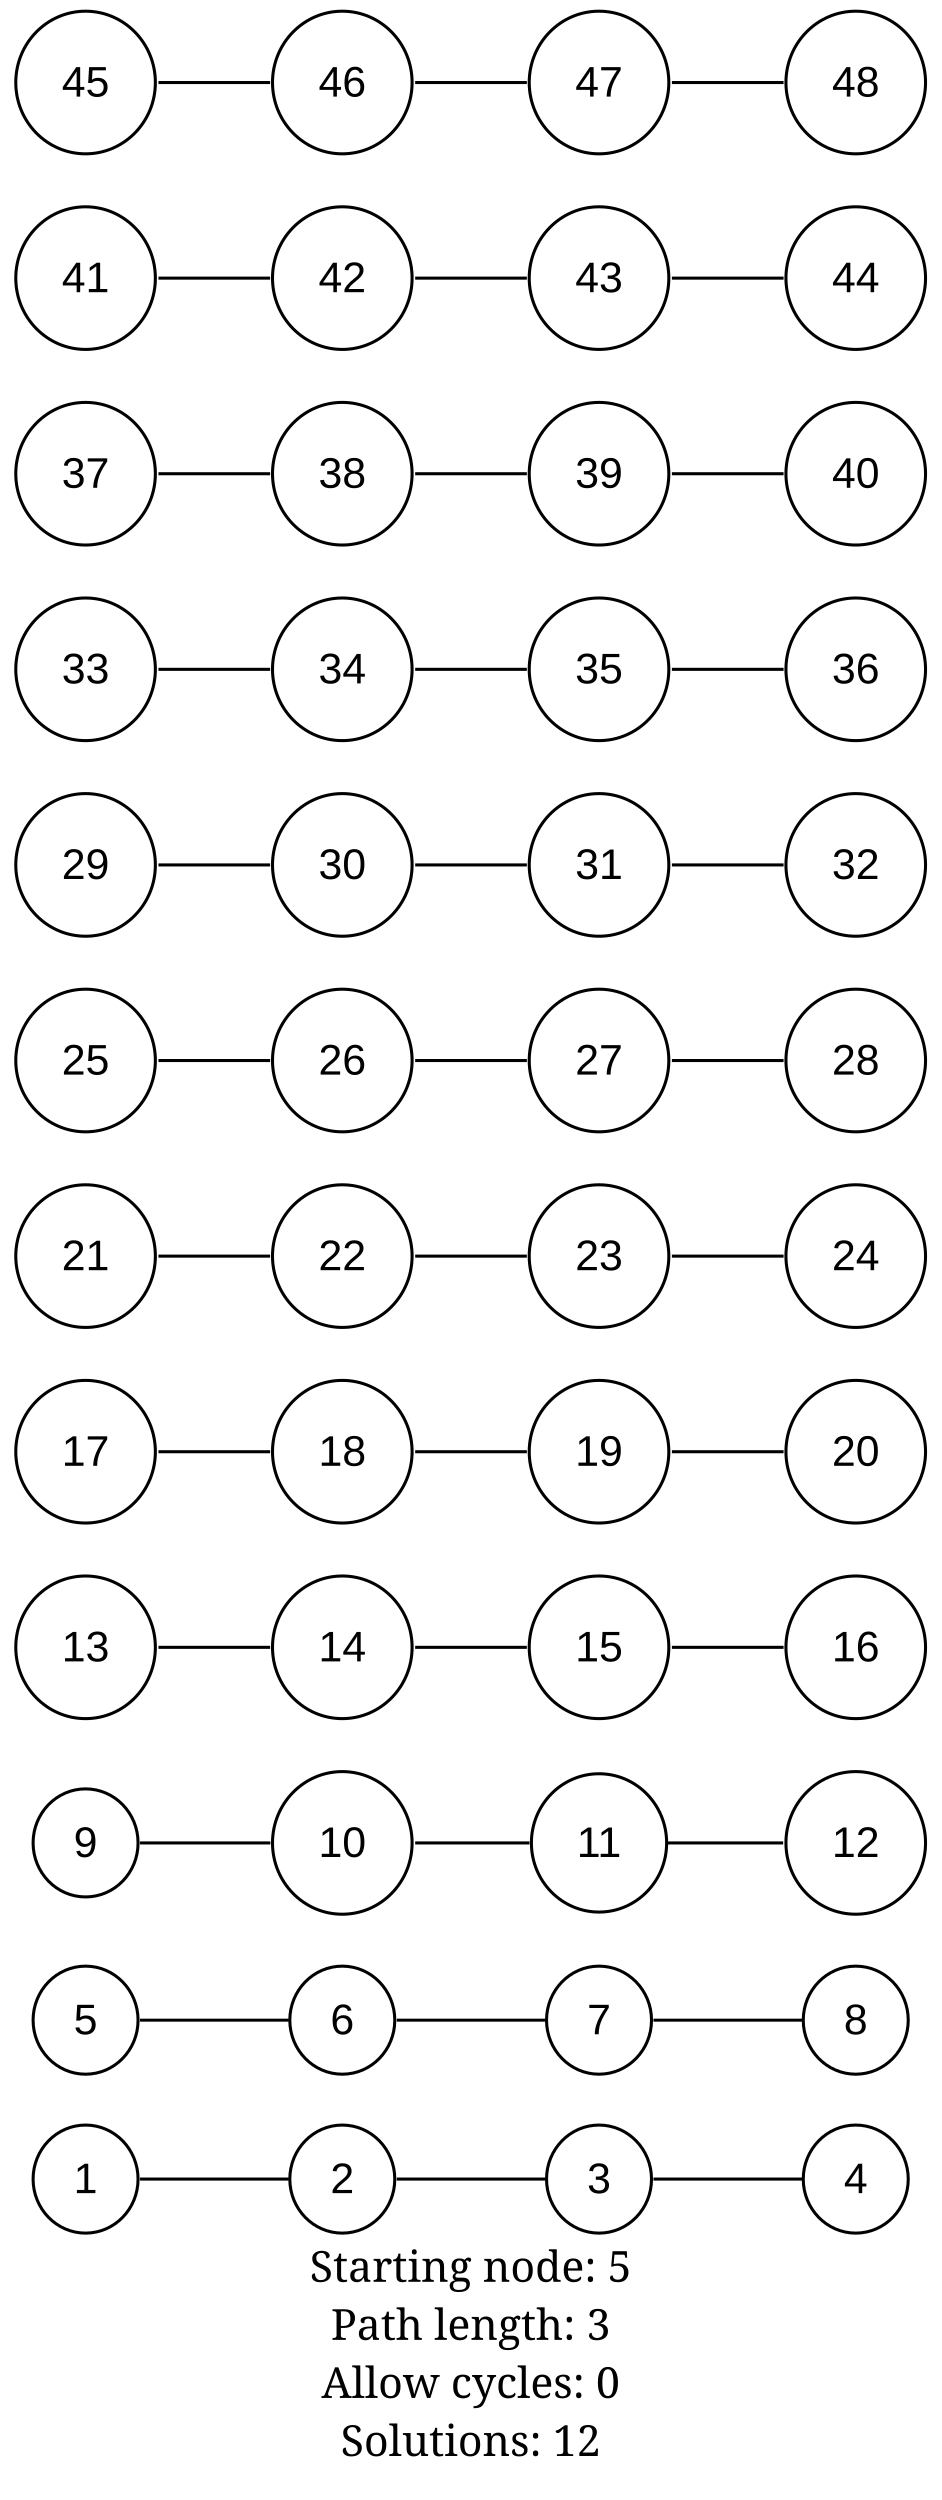
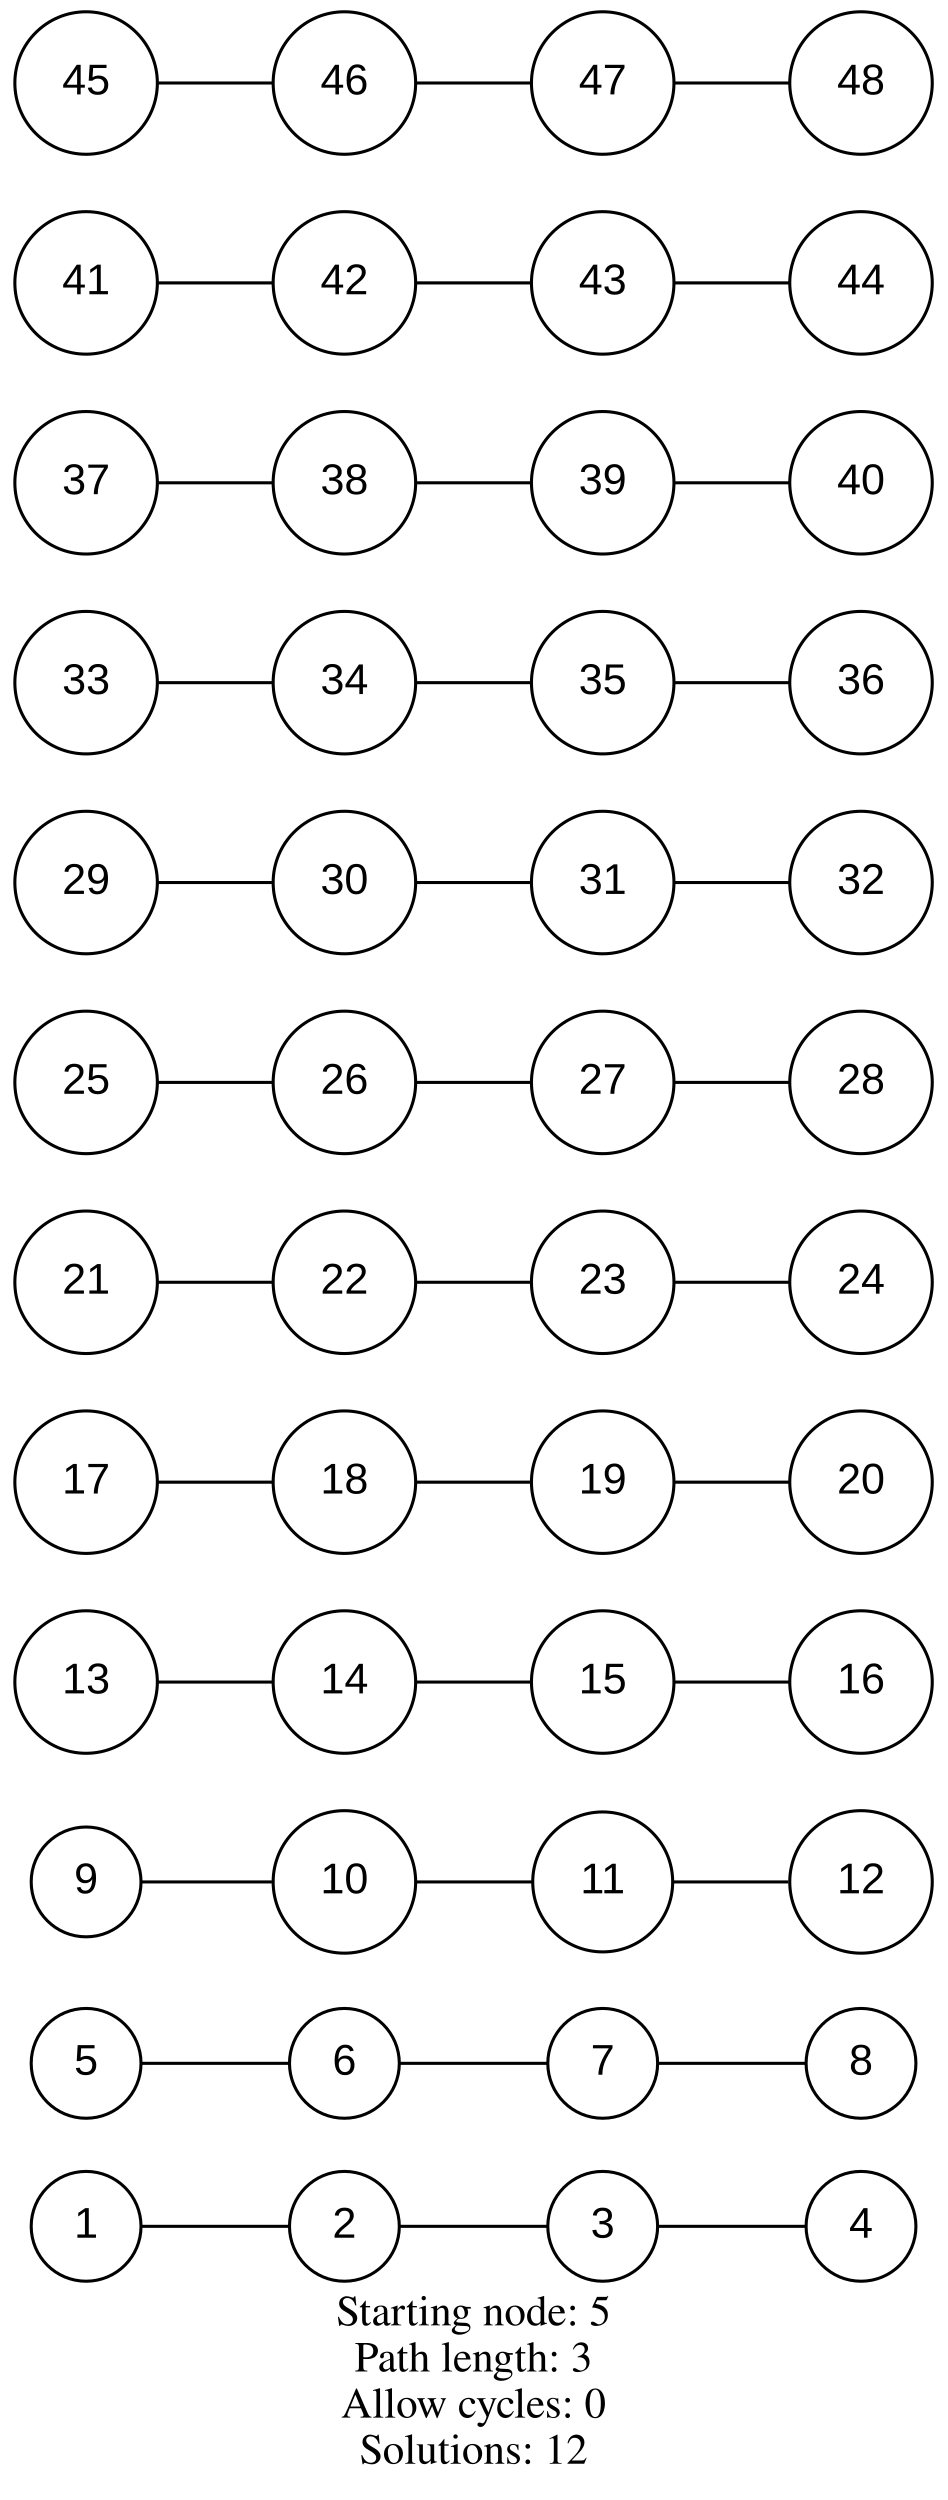
- <svg xmlns="http://www.w3.org/2000/svg" width="308pt" height="818pt" viewBox="0.00 0.00 308.00 818.00">
-   <g id="graph1" class="graph" transform="scale(1 1) rotate(0) translate(4 814)">
-     <polygon fill="white" stroke="white" points="-4,5 -4,-814 305,-814 305,5 -4,5" />
-     <text text-anchor="middle" x="150" y="-67.4" font-family="Times Roman,serif" font-size="14.00">Starting node: 5</text>
-     <text text-anchor="middle" x="150" y="-48.4" font-family="Times Roman,serif" font-size="14.00">Path length: 3</text>
-     <text text-anchor="middle" x="150" y="-29.4" font-family="Times Roman,serif" font-size="14.00">Allow cycles: 0</text>
-     <text text-anchor="middle" x="150" y="-10.4" font-family="Times Roman,serif" font-size="14.00">Solutions: 12</text>
+ <svg xmlns="http://www.w3.org/2000/svg" width="308pt" height="813pt" viewBox="0.00 0.00 308.00 813.00">
+   <g id="graph0" class="graph" transform="scale(1 1) rotate(0) translate(4 809)">
+     <polygon fill="white" stroke="white" points="-4,5 -4,-809 305,-809 305,5 -4,5" />
+     <text text-anchor="middle" x="150" y="-52.8" font-family="Times,serif" font-size="14.00">Starting node: 5</text>
+     <text text-anchor="middle" x="150" y="-37.8" font-family="Times,serif" font-size="14.00">Path length: 3</text>
+     <text text-anchor="middle" x="150" y="-22.8" font-family="Times,serif" font-size="14.00">Allow cycles: 0</text>
+     <text text-anchor="middle" x="150" y="-7.8" font-family="Times,serif" font-size="14.00">Solutions: 12</text>
    <g id="node1" class="node">
-       <ellipse fill="none" stroke="black" cx="24" cy="-101" rx="17.173" ry="17.678" />
-       <text text-anchor="middle" x="24" y="-96.4" font-family="Arial" font-size="14.00">1</text>
+       <ellipse fill="none" stroke="black" cx="24" cy="-85" rx="17.857" ry="17.857" />
+       <text text-anchor="middle" x="24" y="-81.3" font-family="Arial" font-size="14.00">1</text>
    </g>
    <g id="node2" class="node">
-       <ellipse fill="none" stroke="black" cx="108" cy="-101" rx="17.173" ry="17.678" />
-       <text text-anchor="middle" x="108" y="-96.4" font-family="Arial" font-size="14.00">2</text>
+       <ellipse fill="none" stroke="black" cx="108" cy="-85" rx="17.857" ry="17.857" />
+       <text text-anchor="middle" x="108" y="-81.3" font-family="Arial" font-size="14.00">2</text>
+     </g>
+     <g id="edge1" class="edge">
+       <path fill="none" stroke="black" d="M41.99,-85C56.157,-85 76.23,-85 90.312,-85" />
+     </g>
+     <g id="node3" class="node">
+       <ellipse fill="none" stroke="black" cx="192" cy="-85" rx="17.857" ry="17.857" />
+       <text text-anchor="middle" x="192" y="-81.3" font-family="Arial" font-size="14.00">3</text>
    </g>
    <g id="edge2" class="edge">
-       <path fill="none" stroke="black" d="M41.814,-101C56.166,-101 76.232,-101 90.499,-101" />
-     </g>
-     <g id="node3" class="node">
-       <ellipse fill="none" stroke="black" cx="192" cy="-101" rx="17.173" ry="17.678" />
-       <text text-anchor="middle" x="192" y="-96.4" font-family="Arial" font-size="14.00">3</text>
+       <path fill="none" stroke="black" d="M125.99,-85C140.158,-85 160.23,-85 174.312,-85" />
+     </g>
+     <g id="node4" class="node">
+       <ellipse fill="none" stroke="black" cx="276" cy="-85" rx="17.857" ry="17.857" />
+       <text text-anchor="middle" x="276" y="-81.3" font-family="Arial" font-size="14.00">4</text>
    </g>
    <g id="edge3" class="edge">
-       <path fill="none" stroke="black" d="M125.814,-101C140.166,-101 160.232,-101 174.499,-101" />
-     </g>
-     <g id="node4" class="node">
-       <ellipse fill="none" stroke="black" cx="276" cy="-101" rx="17.173" ry="17.678" />
-       <text text-anchor="middle" x="276" y="-96.4" font-family="Arial" font-size="14.00">4</text>
+       <path fill="none" stroke="black" d="M209.99,-85C224.158,-85 244.23,-85 258.312,-85" />
+     </g>
+     <g id="node5" class="node">
+       <ellipse fill="none" stroke="black" cx="24" cy="-138" rx="17.857" ry="17.857" />
+       <text text-anchor="middle" x="24" y="-134.3" font-family="Arial" font-size="14.00">5</text>
+     </g>
+     <g id="node6" class="node">
+       <ellipse fill="none" stroke="black" cx="108" cy="-138" rx="17.857" ry="17.857" />
+       <text text-anchor="middle" x="108" y="-134.3" font-family="Arial" font-size="14.00">6</text>
    </g>
    <g id="edge4" class="edge">
-       <path fill="none" stroke="black" d="M209.814,-101C224.166,-101 244.232,-101 258.499,-101" />
-     </g>
-     <g id="node5" class="node">
-       <ellipse fill="none" stroke="black" cx="24" cy="-153" rx="17.173" ry="17.678" />
-       <text text-anchor="middle" x="24" y="-148.4" font-family="Arial" font-size="14.00">5</text>
-     </g>
-     <g id="node6" class="node">
-       <ellipse fill="none" stroke="black" cx="108" cy="-153" rx="17.173" ry="17.678" />
-       <text text-anchor="middle" x="108" y="-148.4" font-family="Arial" font-size="14.00">6</text>
+       <path fill="none" stroke="black" d="M41.99,-138C56.157,-138 76.23,-138 90.312,-138" />
+     </g>
+     <g id="node7" class="node">
+       <ellipse fill="none" stroke="black" cx="192" cy="-138" rx="17.857" ry="17.857" />
+       <text text-anchor="middle" x="192" y="-134.3" font-family="Arial" font-size="14.00">7</text>
+     </g>
+     <g id="edge5" class="edge">
+       <path fill="none" stroke="black" d="M125.99,-138C140.158,-138 160.23,-138 174.312,-138" />
+     </g>
+     <g id="node8" class="node">
+       <ellipse fill="none" stroke="black" cx="276" cy="-138" rx="17.857" ry="17.857" />
+       <text text-anchor="middle" x="276" y="-134.3" font-family="Arial" font-size="14.00">8</text>
    </g>
    <g id="edge6" class="edge">
-       <path fill="none" stroke="black" d="M41.814,-153C56.166,-153 76.232,-153 90.499,-153" />
-     </g>
-     <g id="node7" class="node">
-       <ellipse fill="none" stroke="black" cx="192" cy="-153" rx="17.173" ry="17.678" />
-       <text text-anchor="middle" x="192" y="-148.4" font-family="Arial" font-size="14.00">7</text>
+       <path fill="none" stroke="black" d="M209.99,-138C224.158,-138 244.23,-138 258.312,-138" />
+     </g>
+     <g id="node9" class="node">
+       <ellipse fill="none" stroke="black" cx="24" cy="-197" rx="17.857" ry="17.857" />
+       <text text-anchor="middle" x="24" y="-193.3" font-family="Arial" font-size="14.00">9</text>
+     </g>
+     <g id="node10" class="node">
+       <ellipse fill="none" stroke="black" cx="108" cy="-197" rx="23.17" ry="23.17" />
+       <text text-anchor="middle" x="108" y="-193.3" font-family="Arial" font-size="14.00">10</text>
    </g>
    <g id="edge7" class="edge">
-       <path fill="none" stroke="black" d="M125.814,-153C140.166,-153 160.232,-153 174.499,-153" />
-     </g>
-     <g id="node8" class="node">
-       <ellipse fill="none" stroke="black" cx="276" cy="-153" rx="17.173" ry="17.678" />
-       <text text-anchor="middle" x="276" y="-148.4" font-family="Arial" font-size="14.00">8</text>
+       <path fill="none" stroke="black" d="M41.99,-197C54.281,-197 71.016,-197 84.429,-197" />
+     </g>
+     <g id="node11" class="node">
+       <ellipse fill="none" stroke="black" cx="192" cy="-197" rx="22.756" ry="22.756" />
+       <text text-anchor="middle" x="192" y="-193.3" font-family="Arial" font-size="14.00">11</text>
    </g>
    <g id="edge8" class="edge">
-       <path fill="none" stroke="black" d="M209.814,-153C224.166,-153 244.232,-153 258.499,-153" />
-     </g>
-     <g id="node9" class="node">
-       <ellipse fill="none" stroke="black" cx="24" cy="-211" rx="17.173" ry="17.678" />
-       <text text-anchor="middle" x="24" y="-206.4" font-family="Arial" font-size="14.00">9</text>
-     </g>
-     <g id="node10" class="node">
-       <ellipse fill="none" stroke="black" cx="108" cy="-211" rx="22.838" ry="23.334" />
-       <text text-anchor="middle" x="108" y="-206.4" font-family="Arial" font-size="14.00">10</text>
+       <path fill="none" stroke="black" d="M131.407,-197C143.167,-197 157.516,-197 169.187,-197" />
+     </g>
+     <g id="node12" class="node">
+       <ellipse fill="none" stroke="black" cx="276" cy="-197" rx="23.17" ry="23.17" />
+       <text text-anchor="middle" x="276" y="-193.3" font-family="Arial" font-size="14.00">12</text>
+     </g>
+     <g id="edge9" class="edge">
+       <path fill="none" stroke="black" d="M214.974,-197C226.55,-197 240.725,-197 252.393,-197" />
+     </g>
+     <g id="node13" class="node">
+       <ellipse fill="none" stroke="black" cx="24" cy="-262" rx="23.17" ry="23.17" />
+       <text text-anchor="middle" x="24" y="-258.3" font-family="Arial" font-size="14.00">13</text>
+     </g>
+     <g id="node14" class="node">
+       <ellipse fill="none" stroke="black" cx="108" cy="-262" rx="23.17" ry="23.17" />
+       <text text-anchor="middle" x="108" y="-258.3" font-family="Arial" font-size="14.00">14</text>
    </g>
    <g id="edge10" class="edge">
-       <path fill="none" stroke="black" d="M41.814,-211C54.239,-211 70.948,-211 84.469,-211" />
-     </g>
-     <g id="node11" class="node">
-       <ellipse fill="none" stroke="black" cx="192" cy="-211" rx="22.125" ry="22.627" />
-       <text text-anchor="middle" x="192" y="-206.4" font-family="Arial" font-size="14.00">11</text>
+       <path fill="none" stroke="black" d="M47.407,-262C58.977,-262 73.054,-262 84.62,-262" />
+     </g>
+     <g id="node15" class="node">
+       <ellipse fill="none" stroke="black" cx="192" cy="-262" rx="23.17" ry="23.17" />
+       <text text-anchor="middle" x="192" y="-258.3" font-family="Arial" font-size="14.00">15</text>
    </g>
    <g id="edge11" class="edge">
-       <path fill="none" stroke="black" d="M131.846,-211C143.584,-211 157.665,-211 169.251,-211" />
-     </g>
-     <g id="node12" class="node">
-       <ellipse fill="none" stroke="black" cx="276" cy="-211" rx="22.838" ry="23.334" />
-       <text text-anchor="middle" x="276" y="-206.4" font-family="Arial" font-size="14.00">12</text>
+       <path fill="none" stroke="black" d="M131.407,-262C142.977,-262 157.054,-262 168.62,-262" />
+     </g>
+     <g id="node16" class="node">
+       <ellipse fill="none" stroke="black" cx="276" cy="-262" rx="23.17" ry="23.17" />
+       <text text-anchor="middle" x="276" y="-258.3" font-family="Arial" font-size="14.00">16</text>
    </g>
    <g id="edge12" class="edge">
-       <path fill="none" stroke="black" d="M214.51,-211C226.174,-211 240.414,-211 252.252,-211" />
-     </g>
-     <g id="node13" class="node">
-       <ellipse fill="none" stroke="black" cx="24" cy="-275" rx="22.838" ry="23.334" />
-       <text text-anchor="middle" x="24" y="-270.4" font-family="Arial" font-size="14.00">13</text>
-     </g>
-     <g id="node14" class="node">
-       <ellipse fill="none" stroke="black" cx="108" cy="-275" rx="22.838" ry="23.334" />
-       <text text-anchor="middle" x="108" y="-270.4" font-family="Arial" font-size="14.00">14</text>
+       <path fill="none" stroke="black" d="M215.407,-262C226.977,-262 241.054,-262 252.62,-262" />
+     </g>
+     <g id="node17" class="node">
+       <ellipse fill="none" stroke="black" cx="24" cy="-327" rx="23.17" ry="23.17" />
+       <text text-anchor="middle" x="24" y="-323.3" font-family="Arial" font-size="14.00">17</text>
+     </g>
+     <g id="node18" class="node">
+       <ellipse fill="none" stroke="black" cx="108" cy="-327" rx="23.17" ry="23.17" />
+       <text text-anchor="middle" x="108" y="-323.3" font-family="Arial" font-size="14.00">18</text>
+     </g>
+     <g id="edge13" class="edge">
+       <path fill="none" stroke="black" d="M47.407,-327C58.977,-327 73.054,-327 84.62,-327" />
+     </g>
+     <g id="node19" class="node">
+       <ellipse fill="none" stroke="black" cx="192" cy="-327" rx="23.17" ry="23.17" />
+       <text text-anchor="middle" x="192" y="-323.3" font-family="Arial" font-size="14.00">19</text>
    </g>
    <g id="edge14" class="edge">
-       <path fill="none" stroke="black" d="M47.846,-275C59.293,-275 72.968,-275 84.385,-275" />
-     </g>
-     <g id="node15" class="node">
-       <ellipse fill="none" stroke="black" cx="192" cy="-275" rx="22.838" ry="23.334" />
-       <text text-anchor="middle" x="192" y="-270.4" font-family="Arial" font-size="14.00">15</text>
+       <path fill="none" stroke="black" d="M131.407,-327C142.977,-327 157.054,-327 168.62,-327" />
+     </g>
+     <g id="node20" class="node">
+       <ellipse fill="none" stroke="black" cx="276" cy="-327" rx="23.17" ry="23.17" />
+       <text text-anchor="middle" x="276" y="-323.3" font-family="Arial" font-size="14.00">20</text>
    </g>
    <g id="edge15" class="edge">
-       <path fill="none" stroke="black" d="M131.846,-275C143.293,-275 156.968,-275 168.385,-275" />
-     </g>
-     <g id="node16" class="node">
-       <ellipse fill="none" stroke="black" cx="276" cy="-275" rx="22.838" ry="23.334" />
-       <text text-anchor="middle" x="276" y="-270.4" font-family="Arial" font-size="14.00">16</text>
+       <path fill="none" stroke="black" d="M215.407,-327C226.977,-327 241.054,-327 252.62,-327" />
+     </g>
+     <g id="node21" class="node">
+       <ellipse fill="none" stroke="black" cx="24" cy="-392" rx="23.17" ry="23.17" />
+       <text text-anchor="middle" x="24" y="-388.3" font-family="Arial" font-size="14.00">21</text>
+     </g>
+     <g id="node22" class="node">
+       <ellipse fill="none" stroke="black" cx="108" cy="-392" rx="23.17" ry="23.17" />
+       <text text-anchor="middle" x="108" y="-388.3" font-family="Arial" font-size="14.00">22</text>
    </g>
    <g id="edge16" class="edge">
-       <path fill="none" stroke="black" d="M215.846,-275C227.293,-275 240.968,-275 252.385,-275" />
-     </g>
-     <g id="node17" class="node">
-       <ellipse fill="none" stroke="black" cx="24" cy="-339" rx="22.838" ry="23.334" />
-       <text text-anchor="middle" x="24" y="-334.4" font-family="Arial" font-size="14.00">17</text>
-     </g>
-     <g id="node18" class="node">
-       <ellipse fill="none" stroke="black" cx="108" cy="-339" rx="22.838" ry="23.334" />
-       <text text-anchor="middle" x="108" y="-334.4" font-family="Arial" font-size="14.00">18</text>
+       <path fill="none" stroke="black" d="M47.407,-392C58.977,-392 73.054,-392 84.62,-392" />
+     </g>
+     <g id="node23" class="node">
+       <ellipse fill="none" stroke="black" cx="192" cy="-392" rx="23.17" ry="23.17" />
+       <text text-anchor="middle" x="192" y="-388.3" font-family="Arial" font-size="14.00">23</text>
+     </g>
+     <g id="edge17" class="edge">
+       <path fill="none" stroke="black" d="M131.407,-392C142.977,-392 157.054,-392 168.62,-392" />
+     </g>
+     <g id="node24" class="node">
+       <ellipse fill="none" stroke="black" cx="276" cy="-392" rx="23.17" ry="23.17" />
+       <text text-anchor="middle" x="276" y="-388.3" font-family="Arial" font-size="14.00">24</text>
    </g>
    <g id="edge18" class="edge">
-       <path fill="none" stroke="black" d="M47.846,-339C59.293,-339 72.968,-339 84.385,-339" />
-     </g>
-     <g id="node19" class="node">
-       <ellipse fill="none" stroke="black" cx="192" cy="-339" rx="22.838" ry="23.334" />
-       <text text-anchor="middle" x="192" y="-334.4" font-family="Arial" font-size="14.00">19</text>
+       <path fill="none" stroke="black" d="M215.407,-392C226.977,-392 241.054,-392 252.62,-392" />
+     </g>
+     <g id="node25" class="node">
+       <ellipse fill="none" stroke="black" cx="24" cy="-457" rx="23.17" ry="23.17" />
+       <text text-anchor="middle" x="24" y="-453.3" font-family="Arial" font-size="14.00">25</text>
+     </g>
+     <g id="node26" class="node">
+       <ellipse fill="none" stroke="black" cx="108" cy="-457" rx="23.17" ry="23.17" />
+       <text text-anchor="middle" x="108" y="-453.3" font-family="Arial" font-size="14.00">26</text>
    </g>
    <g id="edge19" class="edge">
-       <path fill="none" stroke="black" d="M131.846,-339C143.293,-339 156.968,-339 168.385,-339" />
-     </g>
-     <g id="node20" class="node">
-       <ellipse fill="none" stroke="black" cx="276" cy="-339" rx="22.838" ry="23.334" />
-       <text text-anchor="middle" x="276" y="-334.4" font-family="Arial" font-size="14.00">20</text>
+       <path fill="none" stroke="black" d="M47.407,-457C58.977,-457 73.054,-457 84.62,-457" />
+     </g>
+     <g id="node27" class="node">
+       <ellipse fill="none" stroke="black" cx="192" cy="-457" rx="23.17" ry="23.17" />
+       <text text-anchor="middle" x="192" y="-453.3" font-family="Arial" font-size="14.00">27</text>
    </g>
    <g id="edge20" class="edge">
-       <path fill="none" stroke="black" d="M215.846,-339C227.293,-339 240.968,-339 252.385,-339" />
-     </g>
-     <g id="node21" class="node">
-       <ellipse fill="none" stroke="black" cx="24" cy="-403" rx="22.838" ry="23.334" />
-       <text text-anchor="middle" x="24" y="-398.4" font-family="Arial" font-size="14.00">21</text>
-     </g>
-     <g id="node22" class="node">
-       <ellipse fill="none" stroke="black" cx="108" cy="-403" rx="22.838" ry="23.334" />
-       <text text-anchor="middle" x="108" y="-398.4" font-family="Arial" font-size="14.00">22</text>
+       <path fill="none" stroke="black" d="M131.407,-457C142.977,-457 157.054,-457 168.62,-457" />
+     </g>
+     <g id="node28" class="node">
+       <ellipse fill="none" stroke="black" cx="276" cy="-457" rx="23.17" ry="23.17" />
+       <text text-anchor="middle" x="276" y="-453.3" font-family="Arial" font-size="14.00">28</text>
+     </g>
+     <g id="edge21" class="edge">
+       <path fill="none" stroke="black" d="M215.407,-457C226.977,-457 241.054,-457 252.62,-457" />
+     </g>
+     <g id="node29" class="node">
+       <ellipse fill="none" stroke="black" cx="24" cy="-522" rx="23.17" ry="23.17" />
+       <text text-anchor="middle" x="24" y="-518.3" font-family="Arial" font-size="14.00">29</text>
+     </g>
+     <g id="node30" class="node">
+       <ellipse fill="none" stroke="black" cx="108" cy="-522" rx="23.17" ry="23.17" />
+       <text text-anchor="middle" x="108" y="-518.3" font-family="Arial" font-size="14.00">30</text>
    </g>
    <g id="edge22" class="edge">
-       <path fill="none" stroke="black" d="M47.846,-403C59.293,-403 72.968,-403 84.385,-403" />
-     </g>
-     <g id="node23" class="node">
-       <ellipse fill="none" stroke="black" cx="192" cy="-403" rx="22.838" ry="23.334" />
-       <text text-anchor="middle" x="192" y="-398.4" font-family="Arial" font-size="14.00">23</text>
+       <path fill="none" stroke="black" d="M47.407,-522C58.977,-522 73.054,-522 84.62,-522" />
+     </g>
+     <g id="node31" class="node">
+       <ellipse fill="none" stroke="black" cx="192" cy="-522" rx="23.17" ry="23.17" />
+       <text text-anchor="middle" x="192" y="-518.3" font-family="Arial" font-size="14.00">31</text>
    </g>
    <g id="edge23" class="edge">
-       <path fill="none" stroke="black" d="M131.846,-403C143.293,-403 156.968,-403 168.385,-403" />
-     </g>
-     <g id="node24" class="node">
-       <ellipse fill="none" stroke="black" cx="276" cy="-403" rx="22.838" ry="23.334" />
-       <text text-anchor="middle" x="276" y="-398.4" font-family="Arial" font-size="14.00">24</text>
+       <path fill="none" stroke="black" d="M131.407,-522C142.977,-522 157.054,-522 168.62,-522" />
+     </g>
+     <g id="node32" class="node">
+       <ellipse fill="none" stroke="black" cx="276" cy="-522" rx="23.17" ry="23.17" />
+       <text text-anchor="middle" x="276" y="-518.3" font-family="Arial" font-size="14.00">32</text>
    </g>
    <g id="edge24" class="edge">
-       <path fill="none" stroke="black" d="M215.846,-403C227.293,-403 240.968,-403 252.385,-403" />
-     </g>
-     <g id="node25" class="node">
-       <ellipse fill="none" stroke="black" cx="24" cy="-467" rx="22.838" ry="23.334" />
-       <text text-anchor="middle" x="24" y="-462.4" font-family="Arial" font-size="14.00">25</text>
-     </g>
-     <g id="node26" class="node">
-       <ellipse fill="none" stroke="black" cx="108" cy="-467" rx="22.838" ry="23.334" />
-       <text text-anchor="middle" x="108" y="-462.4" font-family="Arial" font-size="14.00">26</text>
+       <path fill="none" stroke="black" d="M215.407,-522C226.977,-522 241.054,-522 252.62,-522" />
+     </g>
+     <g id="node33" class="node">
+       <ellipse fill="none" stroke="black" cx="24" cy="-587" rx="23.17" ry="23.17" />
+       <text text-anchor="middle" x="24" y="-583.3" font-family="Arial" font-size="14.00">33</text>
+     </g>
+     <g id="node34" class="node">
+       <ellipse fill="none" stroke="black" cx="108" cy="-587" rx="23.17" ry="23.17" />
+       <text text-anchor="middle" x="108" y="-583.3" font-family="Arial" font-size="14.00">34</text>
+     </g>
+     <g id="edge25" class="edge">
+       <path fill="none" stroke="black" d="M47.407,-587C58.977,-587 73.054,-587 84.62,-587" />
+     </g>
+     <g id="node35" class="node">
+       <ellipse fill="none" stroke="black" cx="192" cy="-587" rx="23.17" ry="23.17" />
+       <text text-anchor="middle" x="192" y="-583.3" font-family="Arial" font-size="14.00">35</text>
    </g>
    <g id="edge26" class="edge">
-       <path fill="none" stroke="black" d="M47.846,-467C59.293,-467 72.968,-467 84.385,-467" />
-     </g>
-     <g id="node27" class="node">
-       <ellipse fill="none" stroke="black" cx="192" cy="-467" rx="22.838" ry="23.334" />
-       <text text-anchor="middle" x="192" y="-462.4" font-family="Arial" font-size="14.00">27</text>
+       <path fill="none" stroke="black" d="M131.407,-587C142.977,-587 157.054,-587 168.62,-587" />
+     </g>
+     <g id="node36" class="node">
+       <ellipse fill="none" stroke="black" cx="276" cy="-587" rx="23.17" ry="23.17" />
+       <text text-anchor="middle" x="276" y="-583.3" font-family="Arial" font-size="14.00">36</text>
    </g>
    <g id="edge27" class="edge">
-       <path fill="none" stroke="black" d="M131.846,-467C143.293,-467 156.968,-467 168.385,-467" />
-     </g>
-     <g id="node28" class="node">
-       <ellipse fill="none" stroke="black" cx="276" cy="-467" rx="22.838" ry="23.334" />
-       <text text-anchor="middle" x="276" y="-462.4" font-family="Arial" font-size="14.00">28</text>
+       <path fill="none" stroke="black" d="M215.407,-587C226.977,-587 241.054,-587 252.62,-587" />
+     </g>
+     <g id="node37" class="node">
+       <ellipse fill="none" stroke="black" cx="24" cy="-652" rx="23.17" ry="23.17" />
+       <text text-anchor="middle" x="24" y="-648.3" font-family="Arial" font-size="14.00">37</text>
+     </g>
+     <g id="node38" class="node">
+       <ellipse fill="none" stroke="black" cx="108" cy="-652" rx="23.17" ry="23.17" />
+       <text text-anchor="middle" x="108" y="-648.3" font-family="Arial" font-size="14.00">38</text>
    </g>
    <g id="edge28" class="edge">
-       <path fill="none" stroke="black" d="M215.846,-467C227.293,-467 240.968,-467 252.385,-467" />
-     </g>
-     <g id="node29" class="node">
-       <ellipse fill="none" stroke="black" cx="24" cy="-531" rx="22.838" ry="23.334" />
-       <text text-anchor="middle" x="24" y="-526.4" font-family="Arial" font-size="14.00">29</text>
-     </g>
-     <g id="node30" class="node">
-       <ellipse fill="none" stroke="black" cx="108" cy="-531" rx="22.838" ry="23.334" />
-       <text text-anchor="middle" x="108" y="-526.4" font-family="Arial" font-size="14.00">30</text>
+       <path fill="none" stroke="black" d="M47.407,-652C58.977,-652 73.054,-652 84.62,-652" />
+     </g>
+     <g id="node39" class="node">
+       <ellipse fill="none" stroke="black" cx="192" cy="-652" rx="23.17" ry="23.17" />
+       <text text-anchor="middle" x="192" y="-648.3" font-family="Arial" font-size="14.00">39</text>
+     </g>
+     <g id="edge29" class="edge">
+       <path fill="none" stroke="black" d="M131.407,-652C142.977,-652 157.054,-652 168.62,-652" />
+     </g>
+     <g id="node40" class="node">
+       <ellipse fill="none" stroke="black" cx="276" cy="-652" rx="23.17" ry="23.17" />
+       <text text-anchor="middle" x="276" y="-648.3" font-family="Arial" font-size="14.00">40</text>
    </g>
    <g id="edge30" class="edge">
-       <path fill="none" stroke="black" d="M47.846,-531C59.293,-531 72.968,-531 84.385,-531" />
-     </g>
-     <g id="node31" class="node">
-       <ellipse fill="none" stroke="black" cx="192" cy="-531" rx="22.838" ry="23.334" />
-       <text text-anchor="middle" x="192" y="-526.4" font-family="Arial" font-size="14.00">31</text>
+       <path fill="none" stroke="black" d="M215.407,-652C226.977,-652 241.054,-652 252.62,-652" />
+     </g>
+     <g id="node41" class="node">
+       <ellipse fill="none" stroke="black" cx="24" cy="-717" rx="23.17" ry="23.17" />
+       <text text-anchor="middle" x="24" y="-713.3" font-family="Arial" font-size="14.00">41</text>
+     </g>
+     <g id="node42" class="node">
+       <ellipse fill="none" stroke="black" cx="108" cy="-717" rx="23.17" ry="23.17" />
+       <text text-anchor="middle" x="108" y="-713.3" font-family="Arial" font-size="14.00">42</text>
    </g>
    <g id="edge31" class="edge">
-       <path fill="none" stroke="black" d="M131.846,-531C143.293,-531 156.968,-531 168.385,-531" />
-     </g>
-     <g id="node32" class="node">
-       <ellipse fill="none" stroke="black" cx="276" cy="-531" rx="22.838" ry="23.334" />
-       <text text-anchor="middle" x="276" y="-526.4" font-family="Arial" font-size="14.00">32</text>
+       <path fill="none" stroke="black" d="M47.407,-717C58.977,-717 73.054,-717 84.62,-717" />
+     </g>
+     <g id="node43" class="node">
+       <ellipse fill="none" stroke="black" cx="192" cy="-717" rx="23.17" ry="23.17" />
+       <text text-anchor="middle" x="192" y="-713.3" font-family="Arial" font-size="14.00">43</text>
    </g>
    <g id="edge32" class="edge">
-       <path fill="none" stroke="black" d="M215.846,-531C227.293,-531 240.968,-531 252.385,-531" />
-     </g>
-     <g id="node33" class="node">
-       <ellipse fill="none" stroke="black" cx="24" cy="-595" rx="22.838" ry="23.334" />
-       <text text-anchor="middle" x="24" y="-590.4" font-family="Arial" font-size="14.00">33</text>
-     </g>
-     <g id="node34" class="node">
-       <ellipse fill="none" stroke="black" cx="108" cy="-595" rx="22.838" ry="23.334" />
-       <text text-anchor="middle" x="108" y="-590.4" font-family="Arial" font-size="14.00">34</text>
+       <path fill="none" stroke="black" d="M131.407,-717C142.977,-717 157.054,-717 168.62,-717" />
+     </g>
+     <g id="node44" class="node">
+       <ellipse fill="none" stroke="black" cx="276" cy="-717" rx="23.17" ry="23.17" />
+       <text text-anchor="middle" x="276" y="-713.3" font-family="Arial" font-size="14.00">44</text>
+     </g>
+     <g id="edge33" class="edge">
+       <path fill="none" stroke="black" d="M215.407,-717C226.977,-717 241.054,-717 252.62,-717" />
+     </g>
+     <g id="node45" class="node">
+       <ellipse fill="none" stroke="black" cx="24" cy="-782" rx="23.17" ry="23.17" />
+       <text text-anchor="middle" x="24" y="-778.3" font-family="Arial" font-size="14.00">45</text>
+     </g>
+     <g id="node46" class="node">
+       <ellipse fill="none" stroke="black" cx="108" cy="-782" rx="23.17" ry="23.17" />
+       <text text-anchor="middle" x="108" y="-778.3" font-family="Arial" font-size="14.00">46</text>
    </g>
    <g id="edge34" class="edge">
-       <path fill="none" stroke="black" d="M47.846,-595C59.293,-595 72.968,-595 84.385,-595" />
-     </g>
-     <g id="node35" class="node">
-       <ellipse fill="none" stroke="black" cx="192" cy="-595" rx="22.838" ry="23.334" />
-       <text text-anchor="middle" x="192" y="-590.4" font-family="Arial" font-size="14.00">35</text>
+       <path fill="none" stroke="black" d="M47.407,-782C58.977,-782 73.054,-782 84.62,-782" />
+     </g>
+     <g id="node47" class="node">
+       <ellipse fill="none" stroke="black" cx="192" cy="-782" rx="23.17" ry="23.17" />
+       <text text-anchor="middle" x="192" y="-778.3" font-family="Arial" font-size="14.00">47</text>
    </g>
    <g id="edge35" class="edge">
-       <path fill="none" stroke="black" d="M131.846,-595C143.293,-595 156.968,-595 168.385,-595" />
-     </g>
-     <g id="node36" class="node">
-       <ellipse fill="none" stroke="black" cx="276" cy="-595" rx="22.838" ry="23.334" />
-       <text text-anchor="middle" x="276" y="-590.4" font-family="Arial" font-size="14.00">36</text>
+       <path fill="none" stroke="black" d="M131.407,-782C142.977,-782 157.054,-782 168.62,-782" />
+     </g>
+     <g id="node48" class="node">
+       <ellipse fill="none" stroke="black" cx="276" cy="-782" rx="23.17" ry="23.17" />
+       <text text-anchor="middle" x="276" y="-778.3" font-family="Arial" font-size="14.00">48</text>
    </g>
    <g id="edge36" class="edge">
-       <path fill="none" stroke="black" d="M215.846,-595C227.293,-595 240.968,-595 252.385,-595" />
-     </g>
-     <g id="node37" class="node">
-       <ellipse fill="none" stroke="black" cx="24" cy="-659" rx="22.838" ry="23.334" />
-       <text text-anchor="middle" x="24" y="-654.4" font-family="Arial" font-size="14.00">37</text>
-     </g>
-     <g id="node38" class="node">
-       <ellipse fill="none" stroke="black" cx="108" cy="-659" rx="22.838" ry="23.334" />
-       <text text-anchor="middle" x="108" y="-654.4" font-family="Arial" font-size="14.00">38</text>
-     </g>
-     <g id="edge38" class="edge">
-       <path fill="none" stroke="black" d="M47.846,-659C59.293,-659 72.968,-659 84.385,-659" />
-     </g>
-     <g id="node39" class="node">
-       <ellipse fill="none" stroke="black" cx="192" cy="-659" rx="22.838" ry="23.334" />
-       <text text-anchor="middle" x="192" y="-654.4" font-family="Arial" font-size="14.00">39</text>
-     </g>
-     <g id="edge39" class="edge">
-       <path fill="none" stroke="black" d="M131.846,-659C143.293,-659 156.968,-659 168.385,-659" />
-     </g>
-     <g id="node40" class="node">
-       <ellipse fill="none" stroke="black" cx="276" cy="-659" rx="22.838" ry="23.334" />
-       <text text-anchor="middle" x="276" y="-654.4" font-family="Arial" font-size="14.00">40</text>
-     </g>
-     <g id="edge40" class="edge">
-       <path fill="none" stroke="black" d="M215.846,-659C227.293,-659 240.968,-659 252.385,-659" />
-     </g>
-     <g id="node41" class="node">
-       <ellipse fill="none" stroke="black" cx="24" cy="-723" rx="22.838" ry="23.334" />
-       <text text-anchor="middle" x="24" y="-718.4" font-family="Arial" font-size="14.00">41</text>
-     </g>
-     <g id="node42" class="node">
-       <ellipse fill="none" stroke="black" cx="108" cy="-723" rx="22.838" ry="23.334" />
-       <text text-anchor="middle" x="108" y="-718.4" font-family="Arial" font-size="14.00">42</text>
-     </g>
-     <g id="edge42" class="edge">
-       <path fill="none" stroke="black" d="M47.846,-723C59.293,-723 72.968,-723 84.385,-723" />
-     </g>
-     <g id="node43" class="node">
-       <ellipse fill="none" stroke="black" cx="192" cy="-723" rx="22.838" ry="23.334" />
-       <text text-anchor="middle" x="192" y="-718.4" font-family="Arial" font-size="14.00">43</text>
-     </g>
-     <g id="edge43" class="edge">
-       <path fill="none" stroke="black" d="M131.846,-723C143.293,-723 156.968,-723 168.385,-723" />
-     </g>
-     <g id="node44" class="node">
-       <ellipse fill="none" stroke="black" cx="276" cy="-723" rx="22.838" ry="23.334" />
-       <text text-anchor="middle" x="276" y="-718.4" font-family="Arial" font-size="14.00">44</text>
-     </g>
-     <g id="edge44" class="edge">
-       <path fill="none" stroke="black" d="M215.846,-723C227.293,-723 240.968,-723 252.385,-723" />
-     </g>
-     <g id="node45" class="node">
-       <ellipse fill="none" stroke="black" cx="24" cy="-787" rx="22.838" ry="23.334" />
-       <text text-anchor="middle" x="24" y="-782.4" font-family="Arial" font-size="14.00">45</text>
-     </g>
-     <g id="node46" class="node">
-       <ellipse fill="none" stroke="black" cx="108" cy="-787" rx="22.838" ry="23.334" />
-       <text text-anchor="middle" x="108" y="-782.4" font-family="Arial" font-size="14.00">46</text>
-     </g>
-     <g id="edge46" class="edge">
-       <path fill="none" stroke="black" d="M47.846,-787C59.293,-787 72.968,-787 84.385,-787" />
-     </g>
-     <g id="node47" class="node">
-       <ellipse fill="none" stroke="black" cx="192" cy="-787" rx="22.838" ry="23.334" />
-       <text text-anchor="middle" x="192" y="-782.4" font-family="Arial" font-size="14.00">47</text>
-     </g>
-     <g id="edge47" class="edge">
-       <path fill="none" stroke="black" d="M131.846,-787C143.293,-787 156.968,-787 168.385,-787" />
-     </g>
-     <g id="node48" class="node">
-       <ellipse fill="none" stroke="black" cx="276" cy="-787" rx="22.838" ry="23.334" />
-       <text text-anchor="middle" x="276" y="-782.4" font-family="Arial" font-size="14.00">48</text>
-     </g>
-     <g id="edge48" class="edge">
-       <path fill="none" stroke="black" d="M215.846,-787C227.293,-787 240.968,-787 252.385,-787" />
+       <path fill="none" stroke="black" d="M215.407,-782C226.977,-782 241.054,-782 252.62,-782" />
    </g>
  </g>
</svg>
